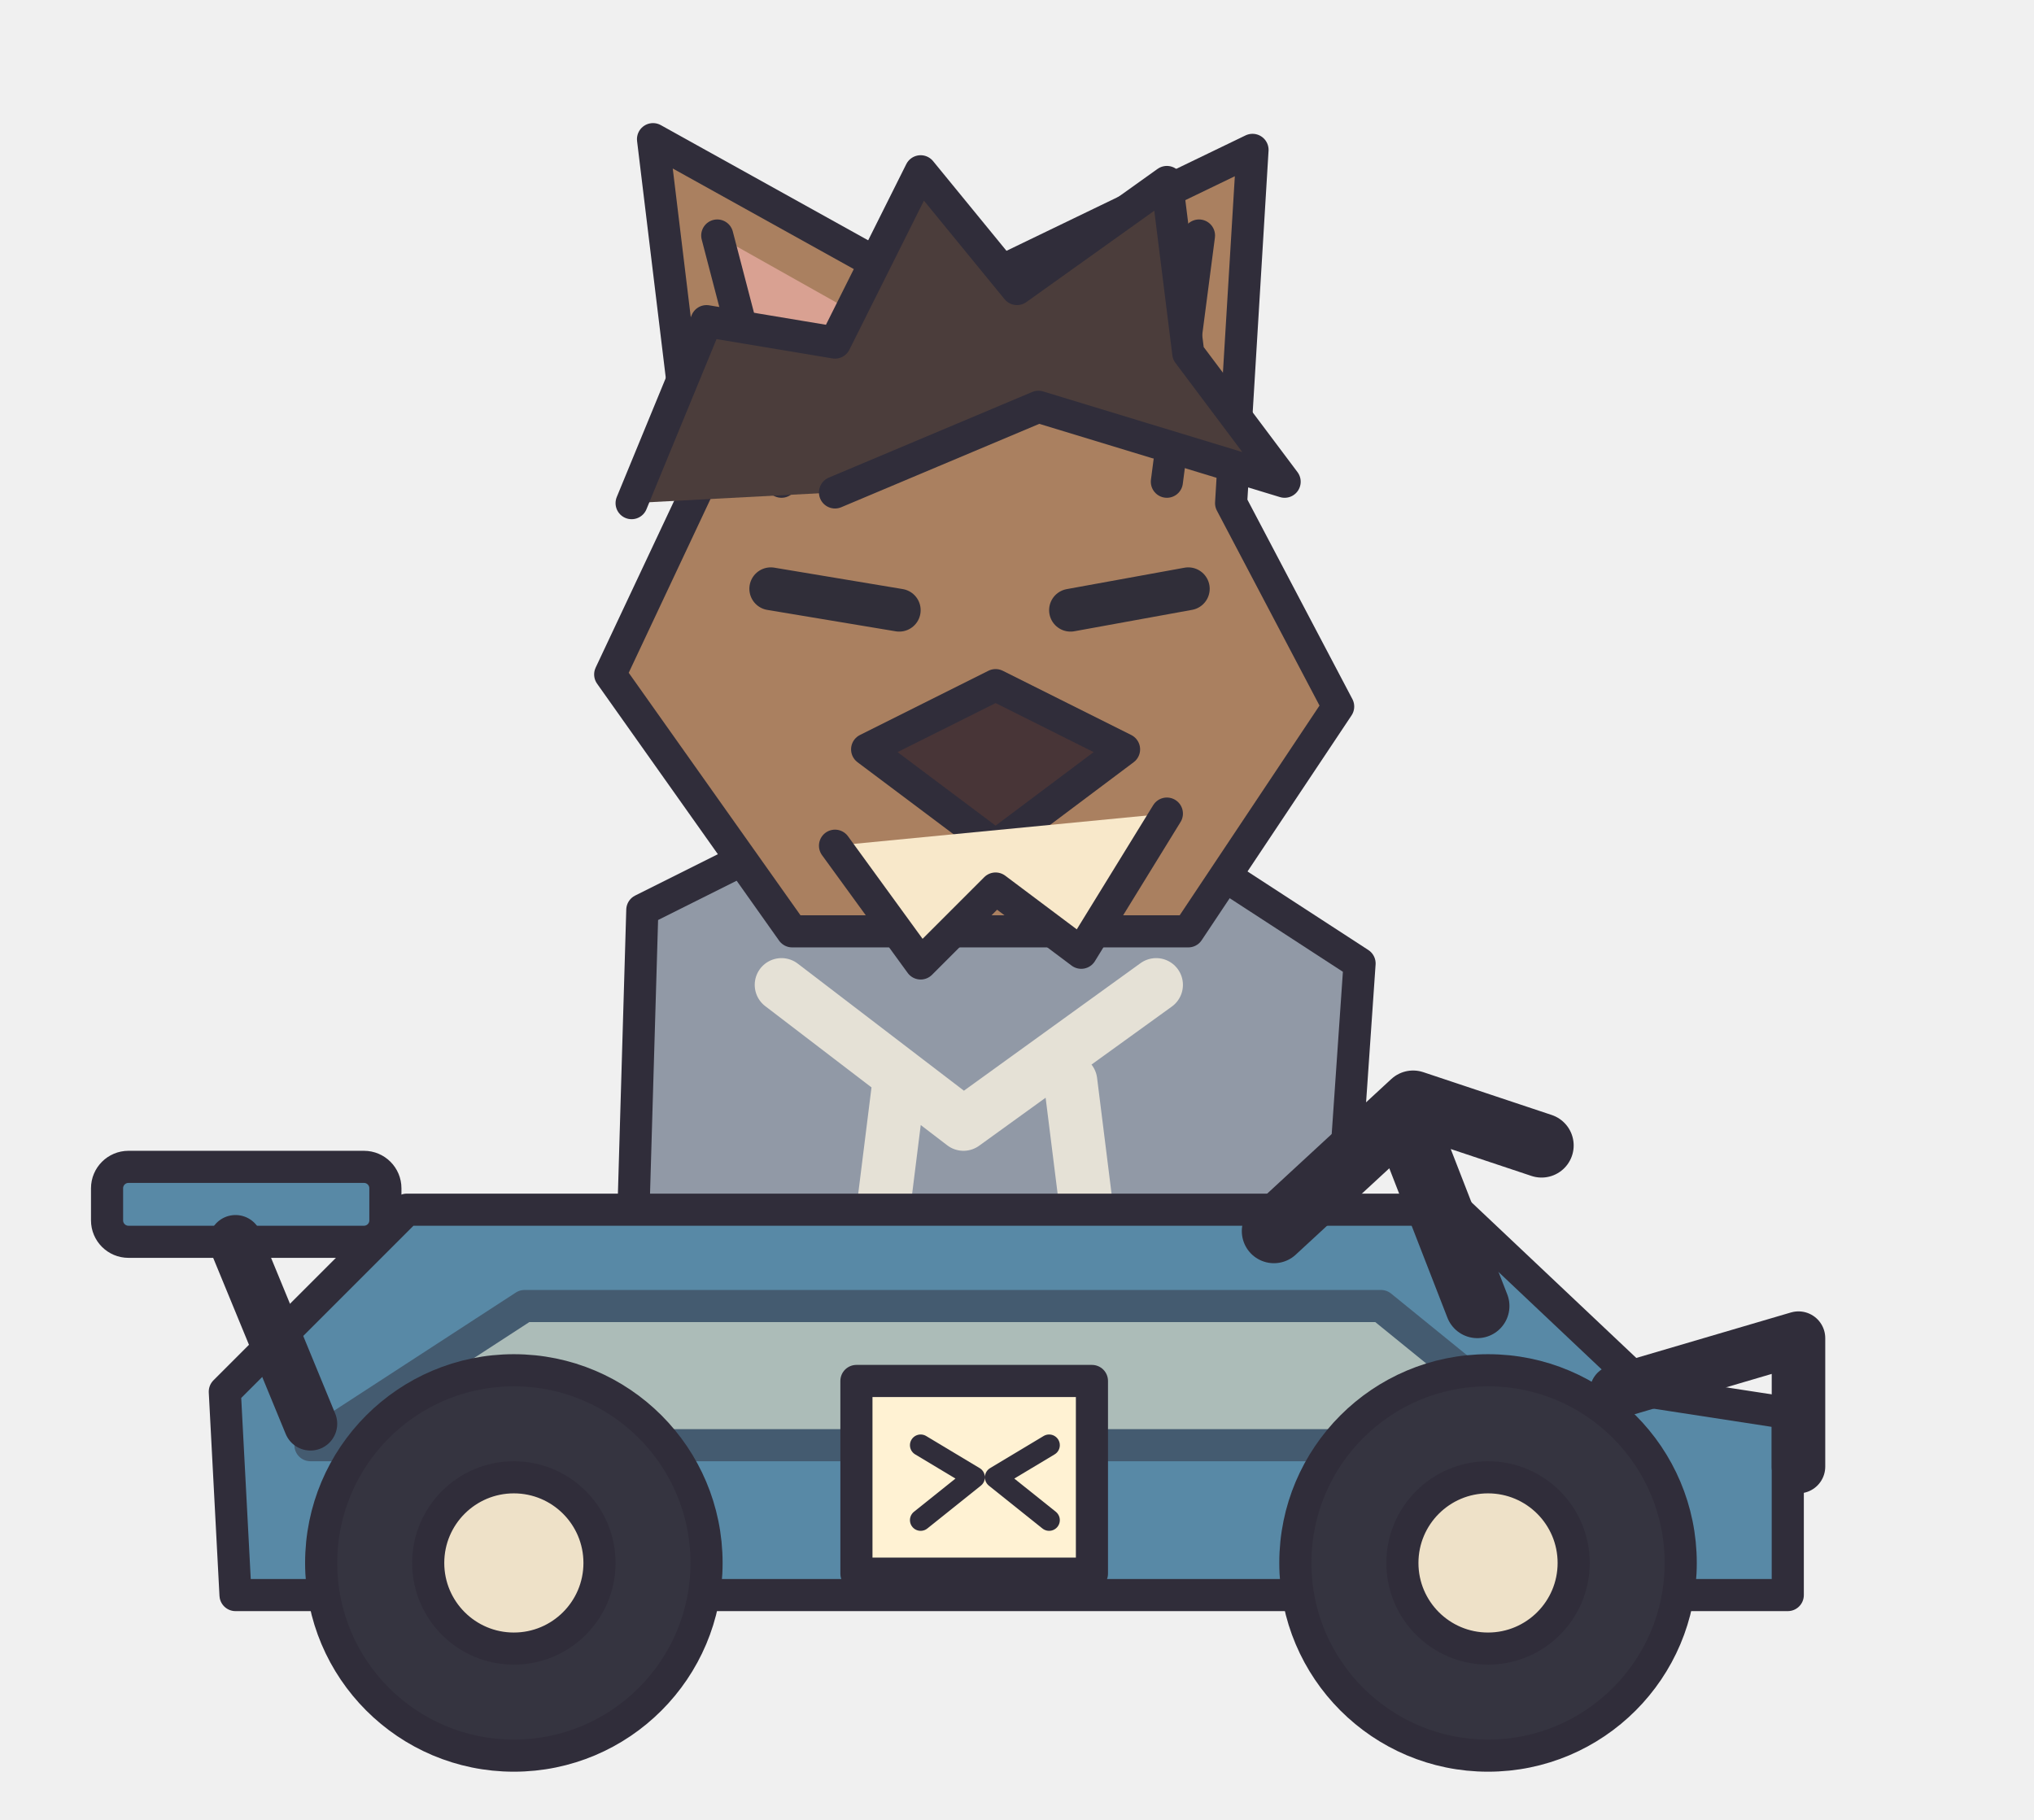
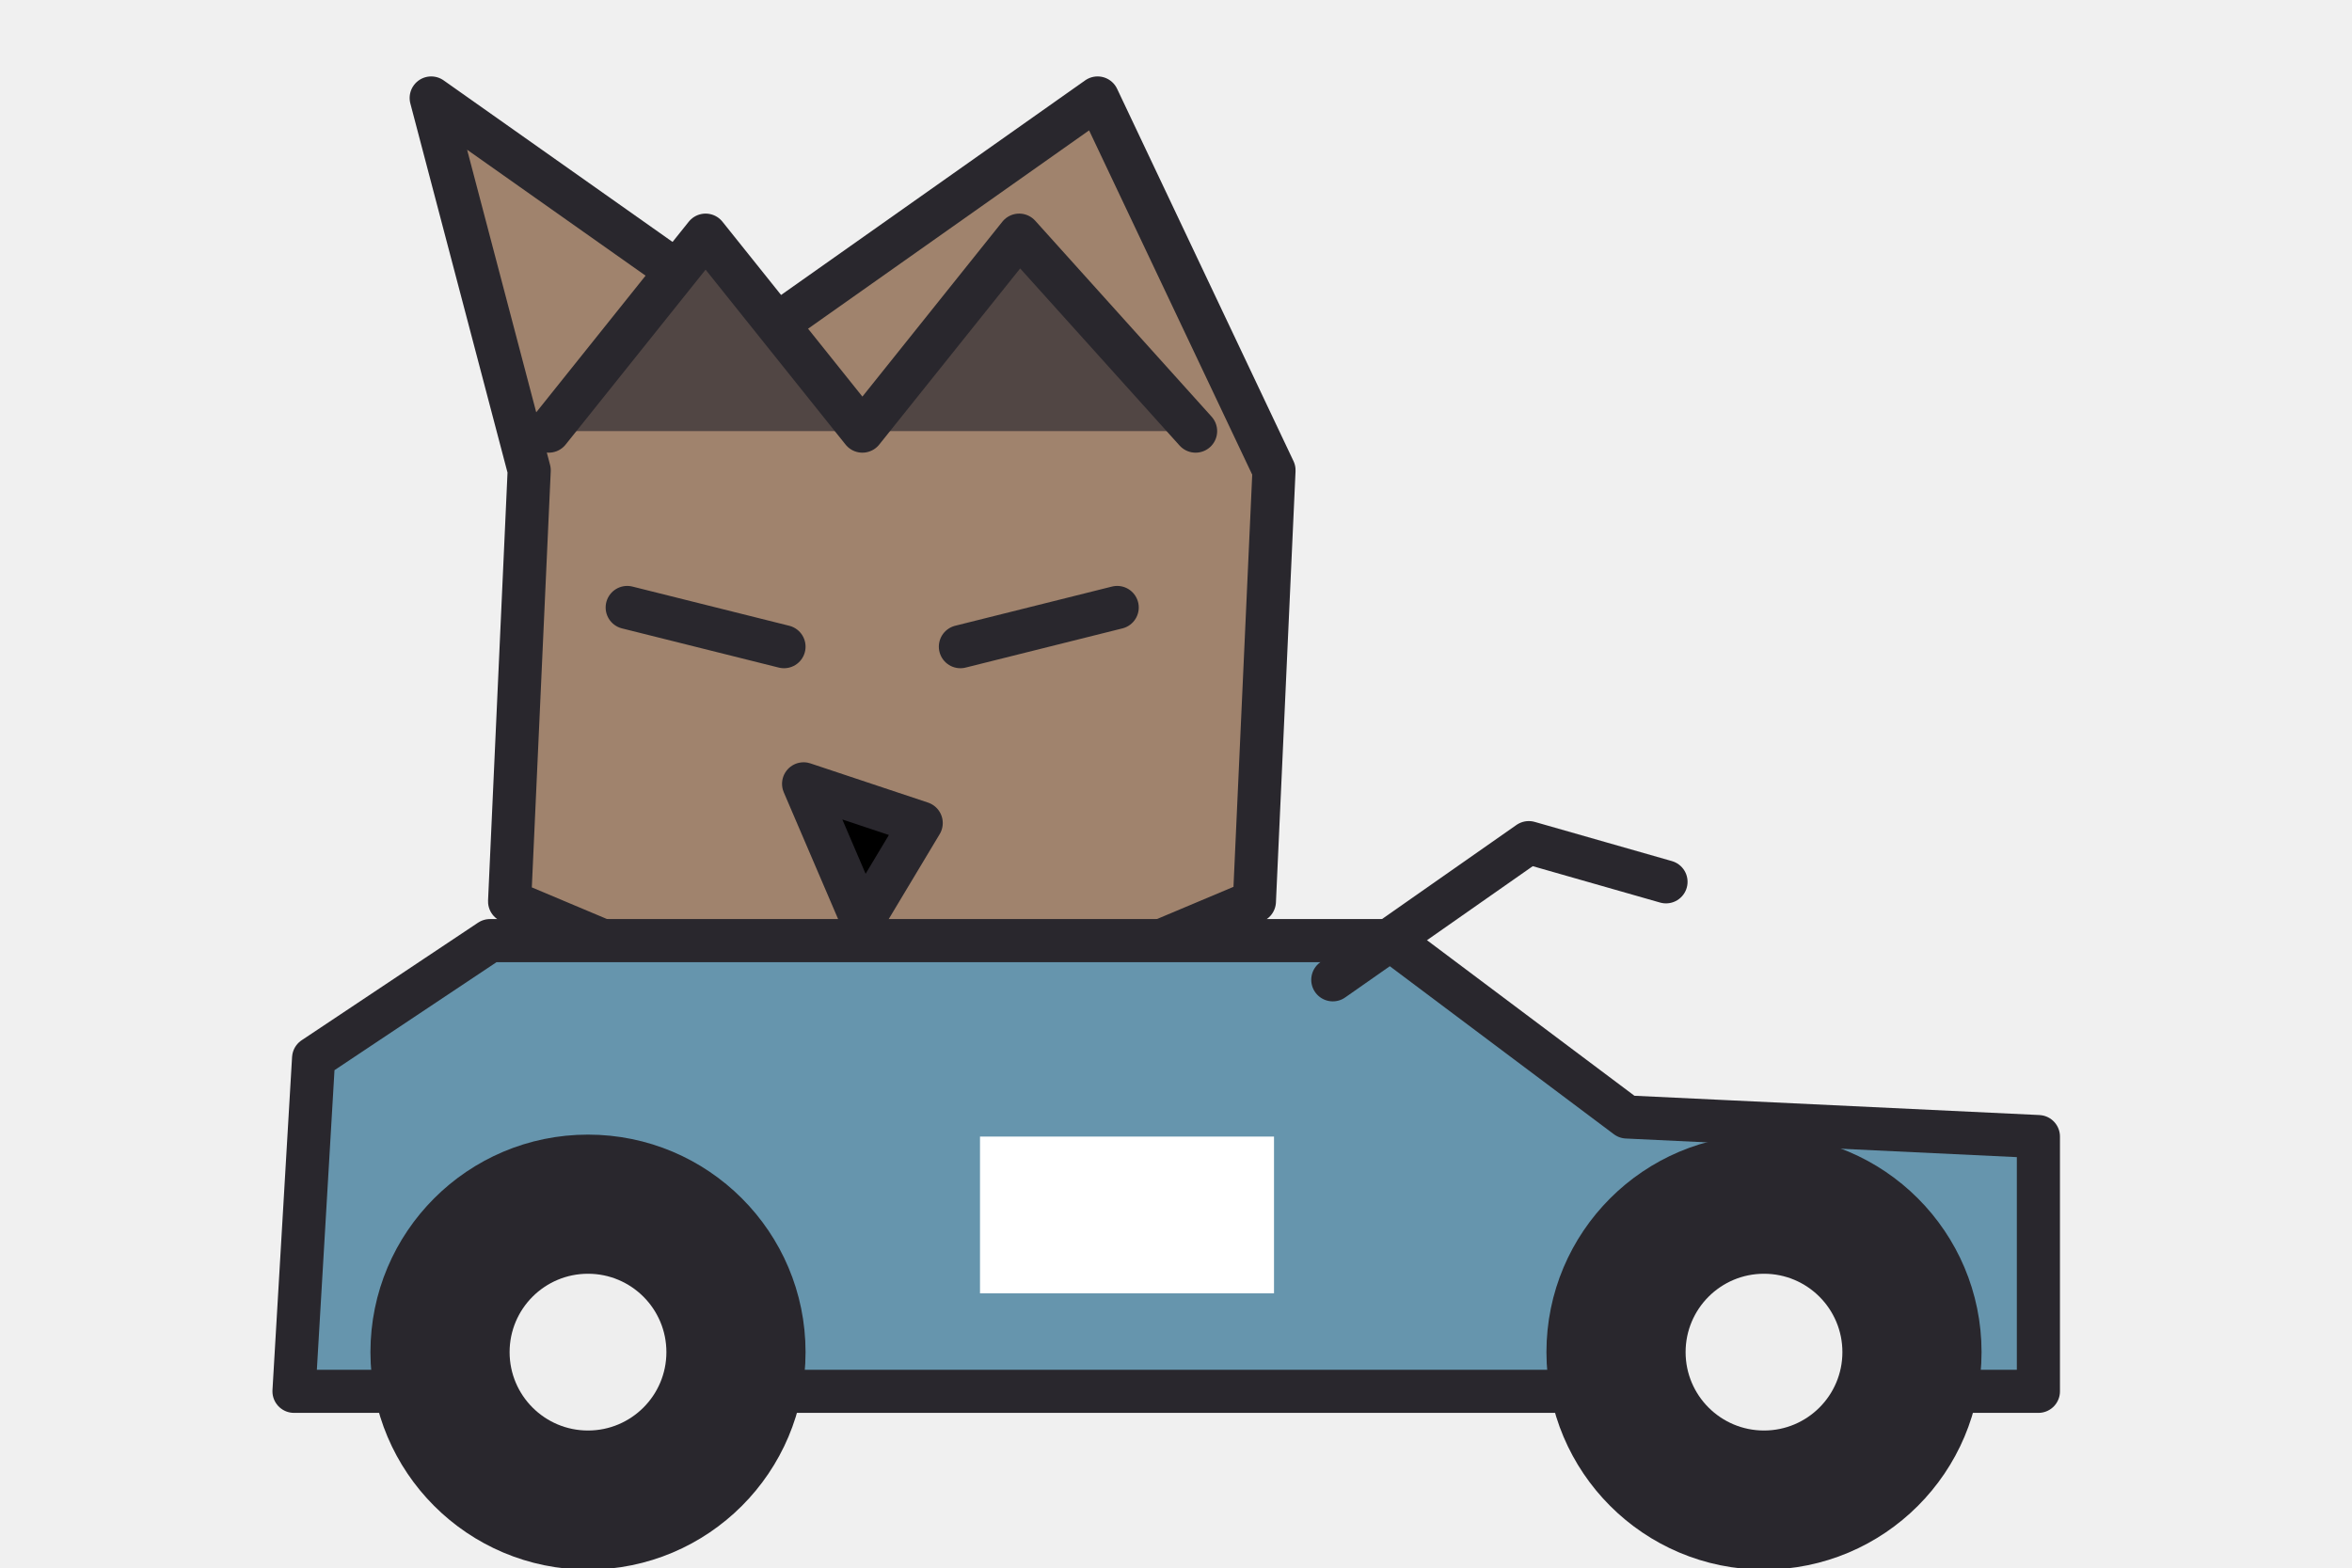
- <svg xmlns="http://www.w3.org/2000/svg" viewBox="0 0 190 170" role="img" aria-labelledby="title">
-   <g stroke="#302d3a" stroke-width="3" stroke-linejoin="round" stroke-linecap="round">
-     <path d="m59 119 1-34 16-8h31l20 13-2 29" fill="#9199a6" />
-     <path d="m65 46-4-33 27 15 29-14-2 33 10 19-14 21-37 0-17-24Z" fill="#aa8060" />
-     <path d="m67 22 6 23 10-14m19 2 10-11-3 23" fill="#d9a192" />
-     <path d="m59 47 7-17 12 2 8-16 9 11 14-10 2 16 9 12-23-7-19 8" fill="#4b3d3b" />
-     <path d="m72 55 12 2m16 0 11-2" stroke="#302e39" stroke-width="4" />
-     <path d="m81 70 12-6 12 6-12 9Z" fill="#483537" />
-     <path d="m78 79 8 11 7-7 8 6 8-13" fill="#f8e8ca" />
-     <path d="m73 92 17 13 18-13m-24 9-2 16m18-16 2 16" stroke="#e5e1d6" stroke-width="5" fill="none" />
-     <path d="m21 130 17-17h98l18 17 13 2v17H22Z" fill="#5889a6" />
-     <path d="m29 135 20-13h80l16 13Z" fill="#fff0c9" opacity=".5" />
-     <path d="m119 115 13-12 12 4m-13-3 7 18" fill="none" stroke-width="6" />
-     <path d="m151 130 17-5v12" fill="none" stroke-width="5" />
-     <rect x="10" y="109" width="26" height="7" rx="2" fill="#5889a6" />
-     <path d="m22 116 7 17" stroke-width="5" />
-     <circle cx="48" cy="146" r="18" fill="#353440" />
-     <circle cx="48" cy="146" r="8" fill="#eee1c8" />
-     <circle cx="139" cy="146" r="18" fill="#353440" />
-     <circle cx="139" cy="146" r="8" fill="#eee1c8" />
-     <path d="m80 129h22v18H80Z" fill="#fff2d3" />
-     <path d="m86 135 5 3-5 4m12-7-5 3 5 4" fill="none" stroke-width="2" />
+ <svg xmlns="http://www.w3.org/2000/svg" viewBox="0 0 120 80" role="img" aria-labelledby="title">
+   <g stroke="#29272d" stroke-width="2.2" stroke-linejoin="round" stroke-linecap="round">
+     <path d="m26 46 1-22-5-19 17 12 17-12 9 19-1 22-19 8Z" fill="#a0836d" />
+     <path d="m28 22 8-10 8 10 8-10 9 10" fill="#514644" />
+     <path d="m32 31 8 2m9 0 8-2m-16 9 6 2-3 5Z" />
+     <path d="m28 49 16 8 17-8 3 11H25Z" fill="#afb5bb" />
+     <path d="m16 54 9-6h46l12 9 21 1v13H15Z" fill="#6695ad" />
+     <path d="m68 50 10-7 7 2" fill="none" />
+     <circle cx="30" cy="69" r="10" fill="#29272d" />
+     <circle cx="90" cy="69" r="10" fill="#29272d" />
+     <circle cx="30" cy="69" r="4" fill="#eee" stroke="none" />
+     <circle cx="90" cy="69" r="4" fill="#eee" stroke="none" />
+     <path d="M50 58h15v8H50Z" fill="white" stroke="none" />
  </g>
</svg>
